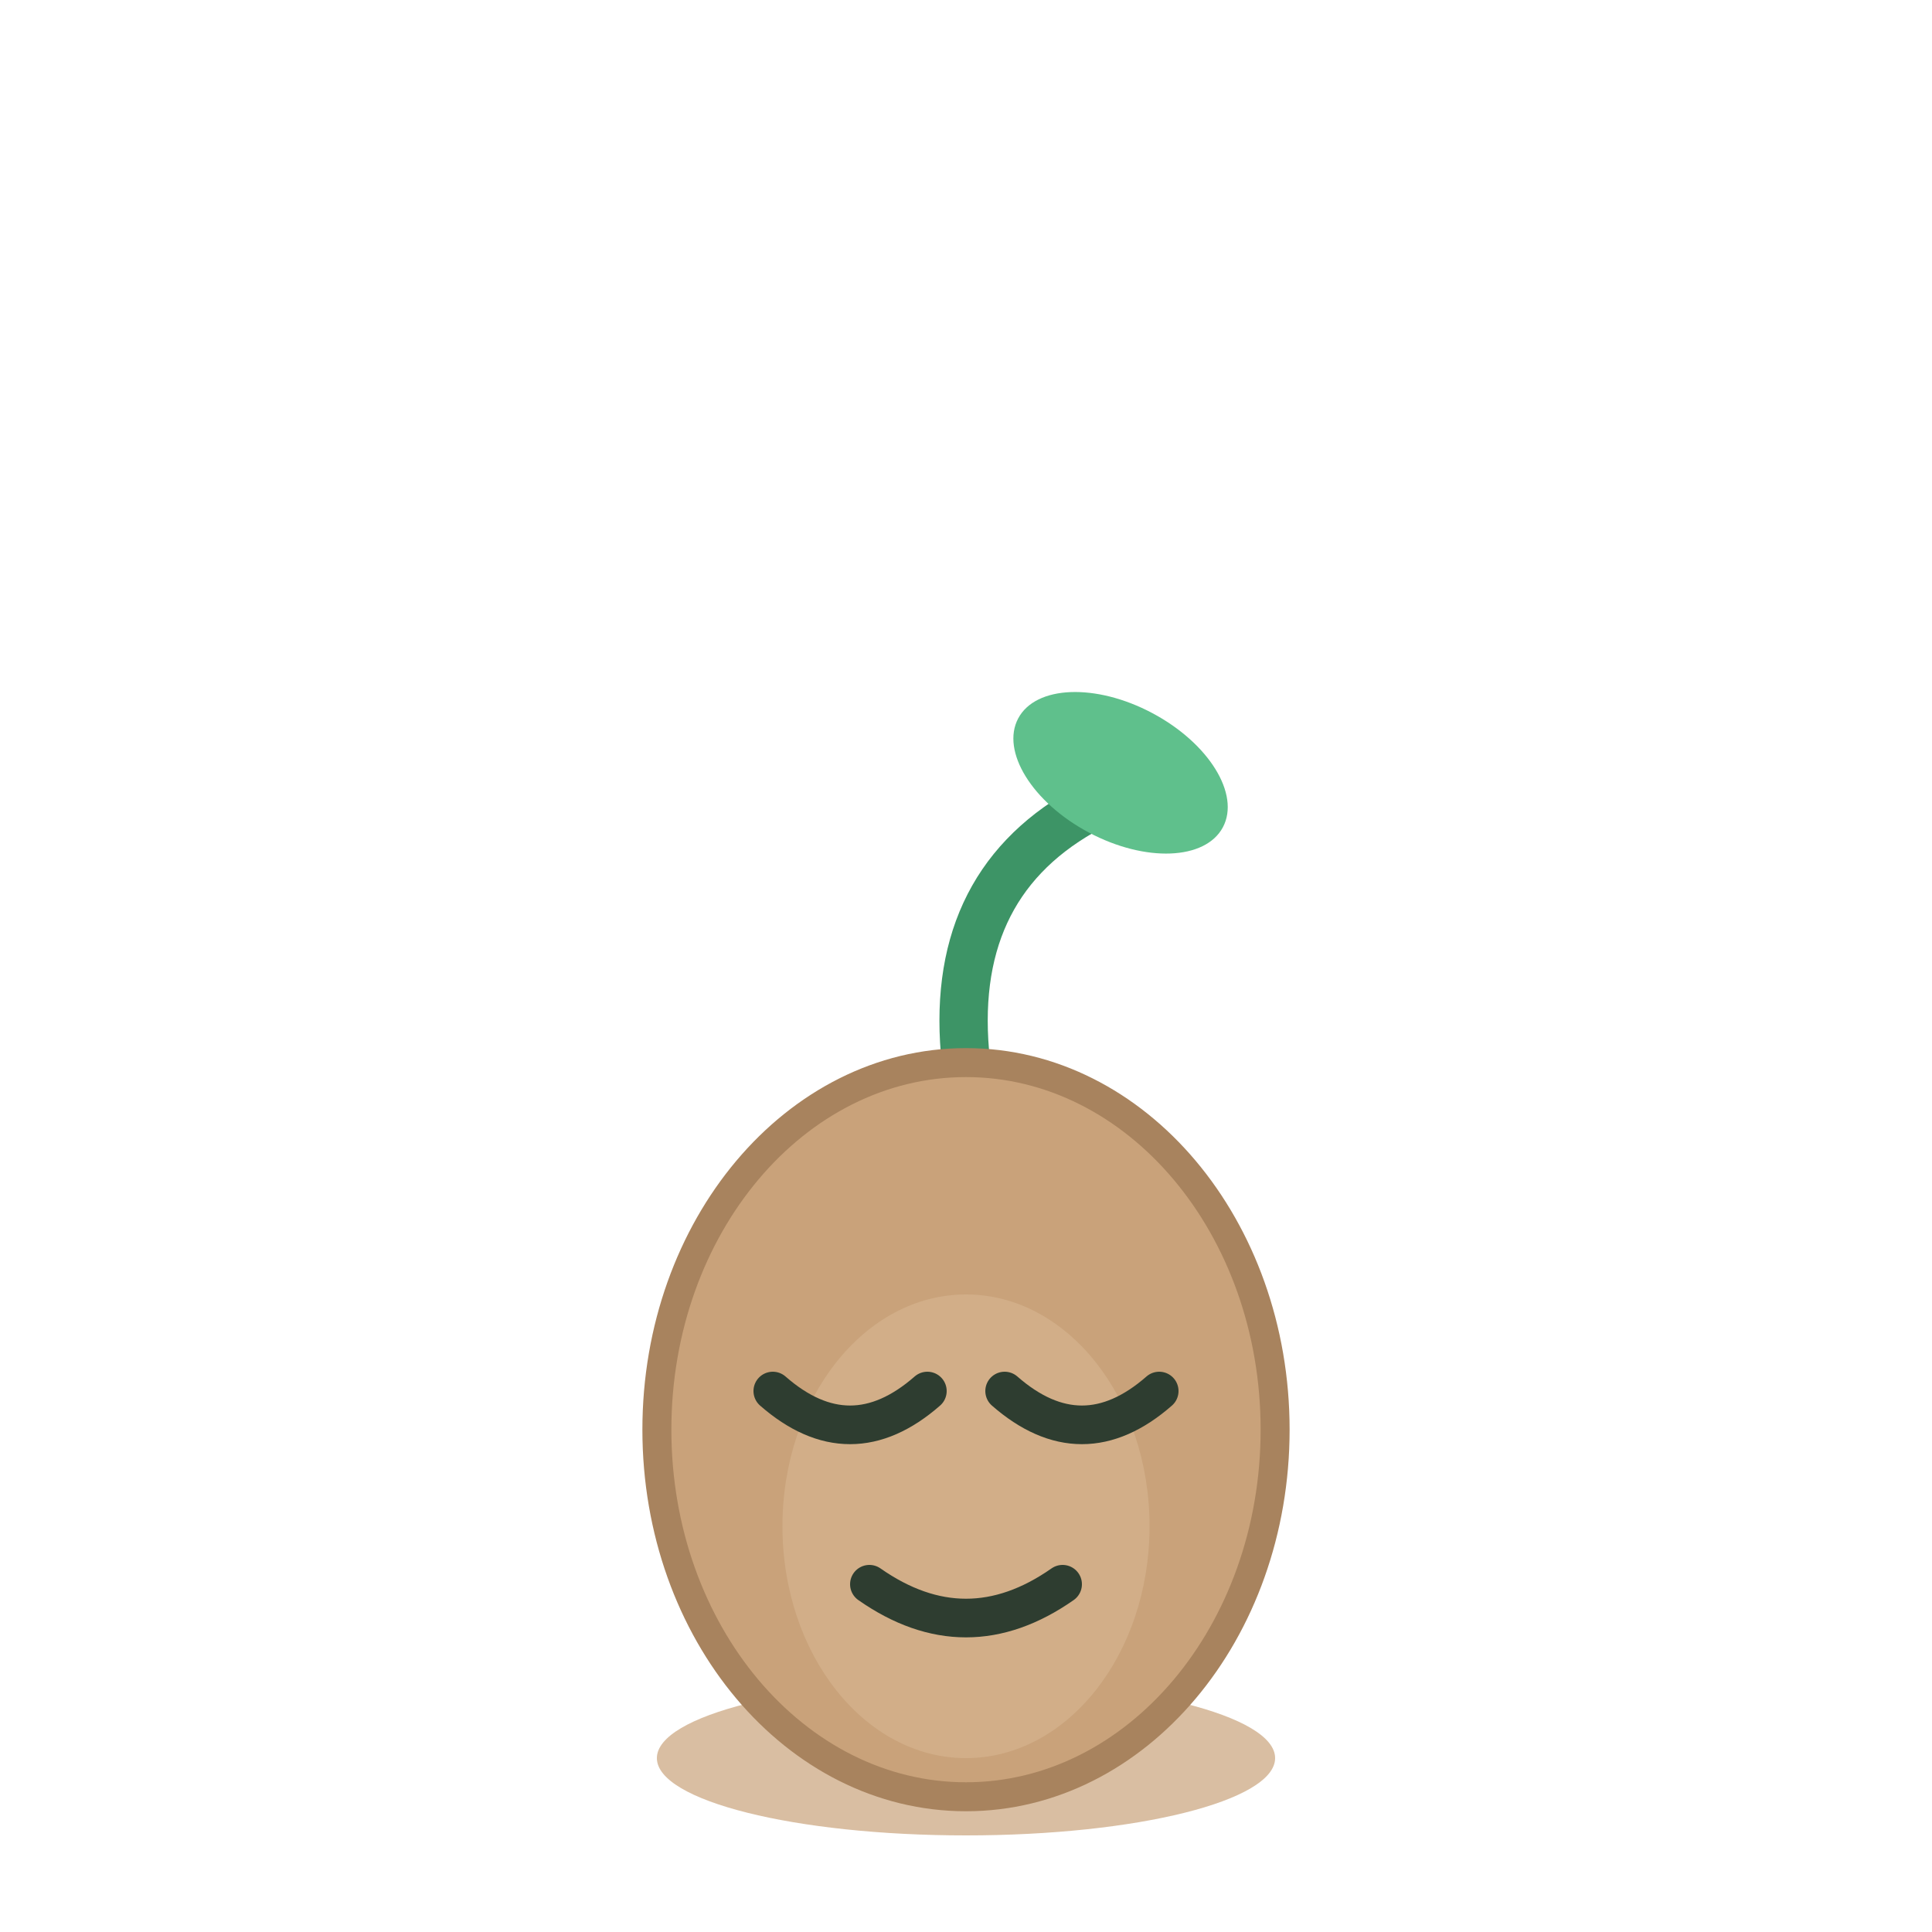
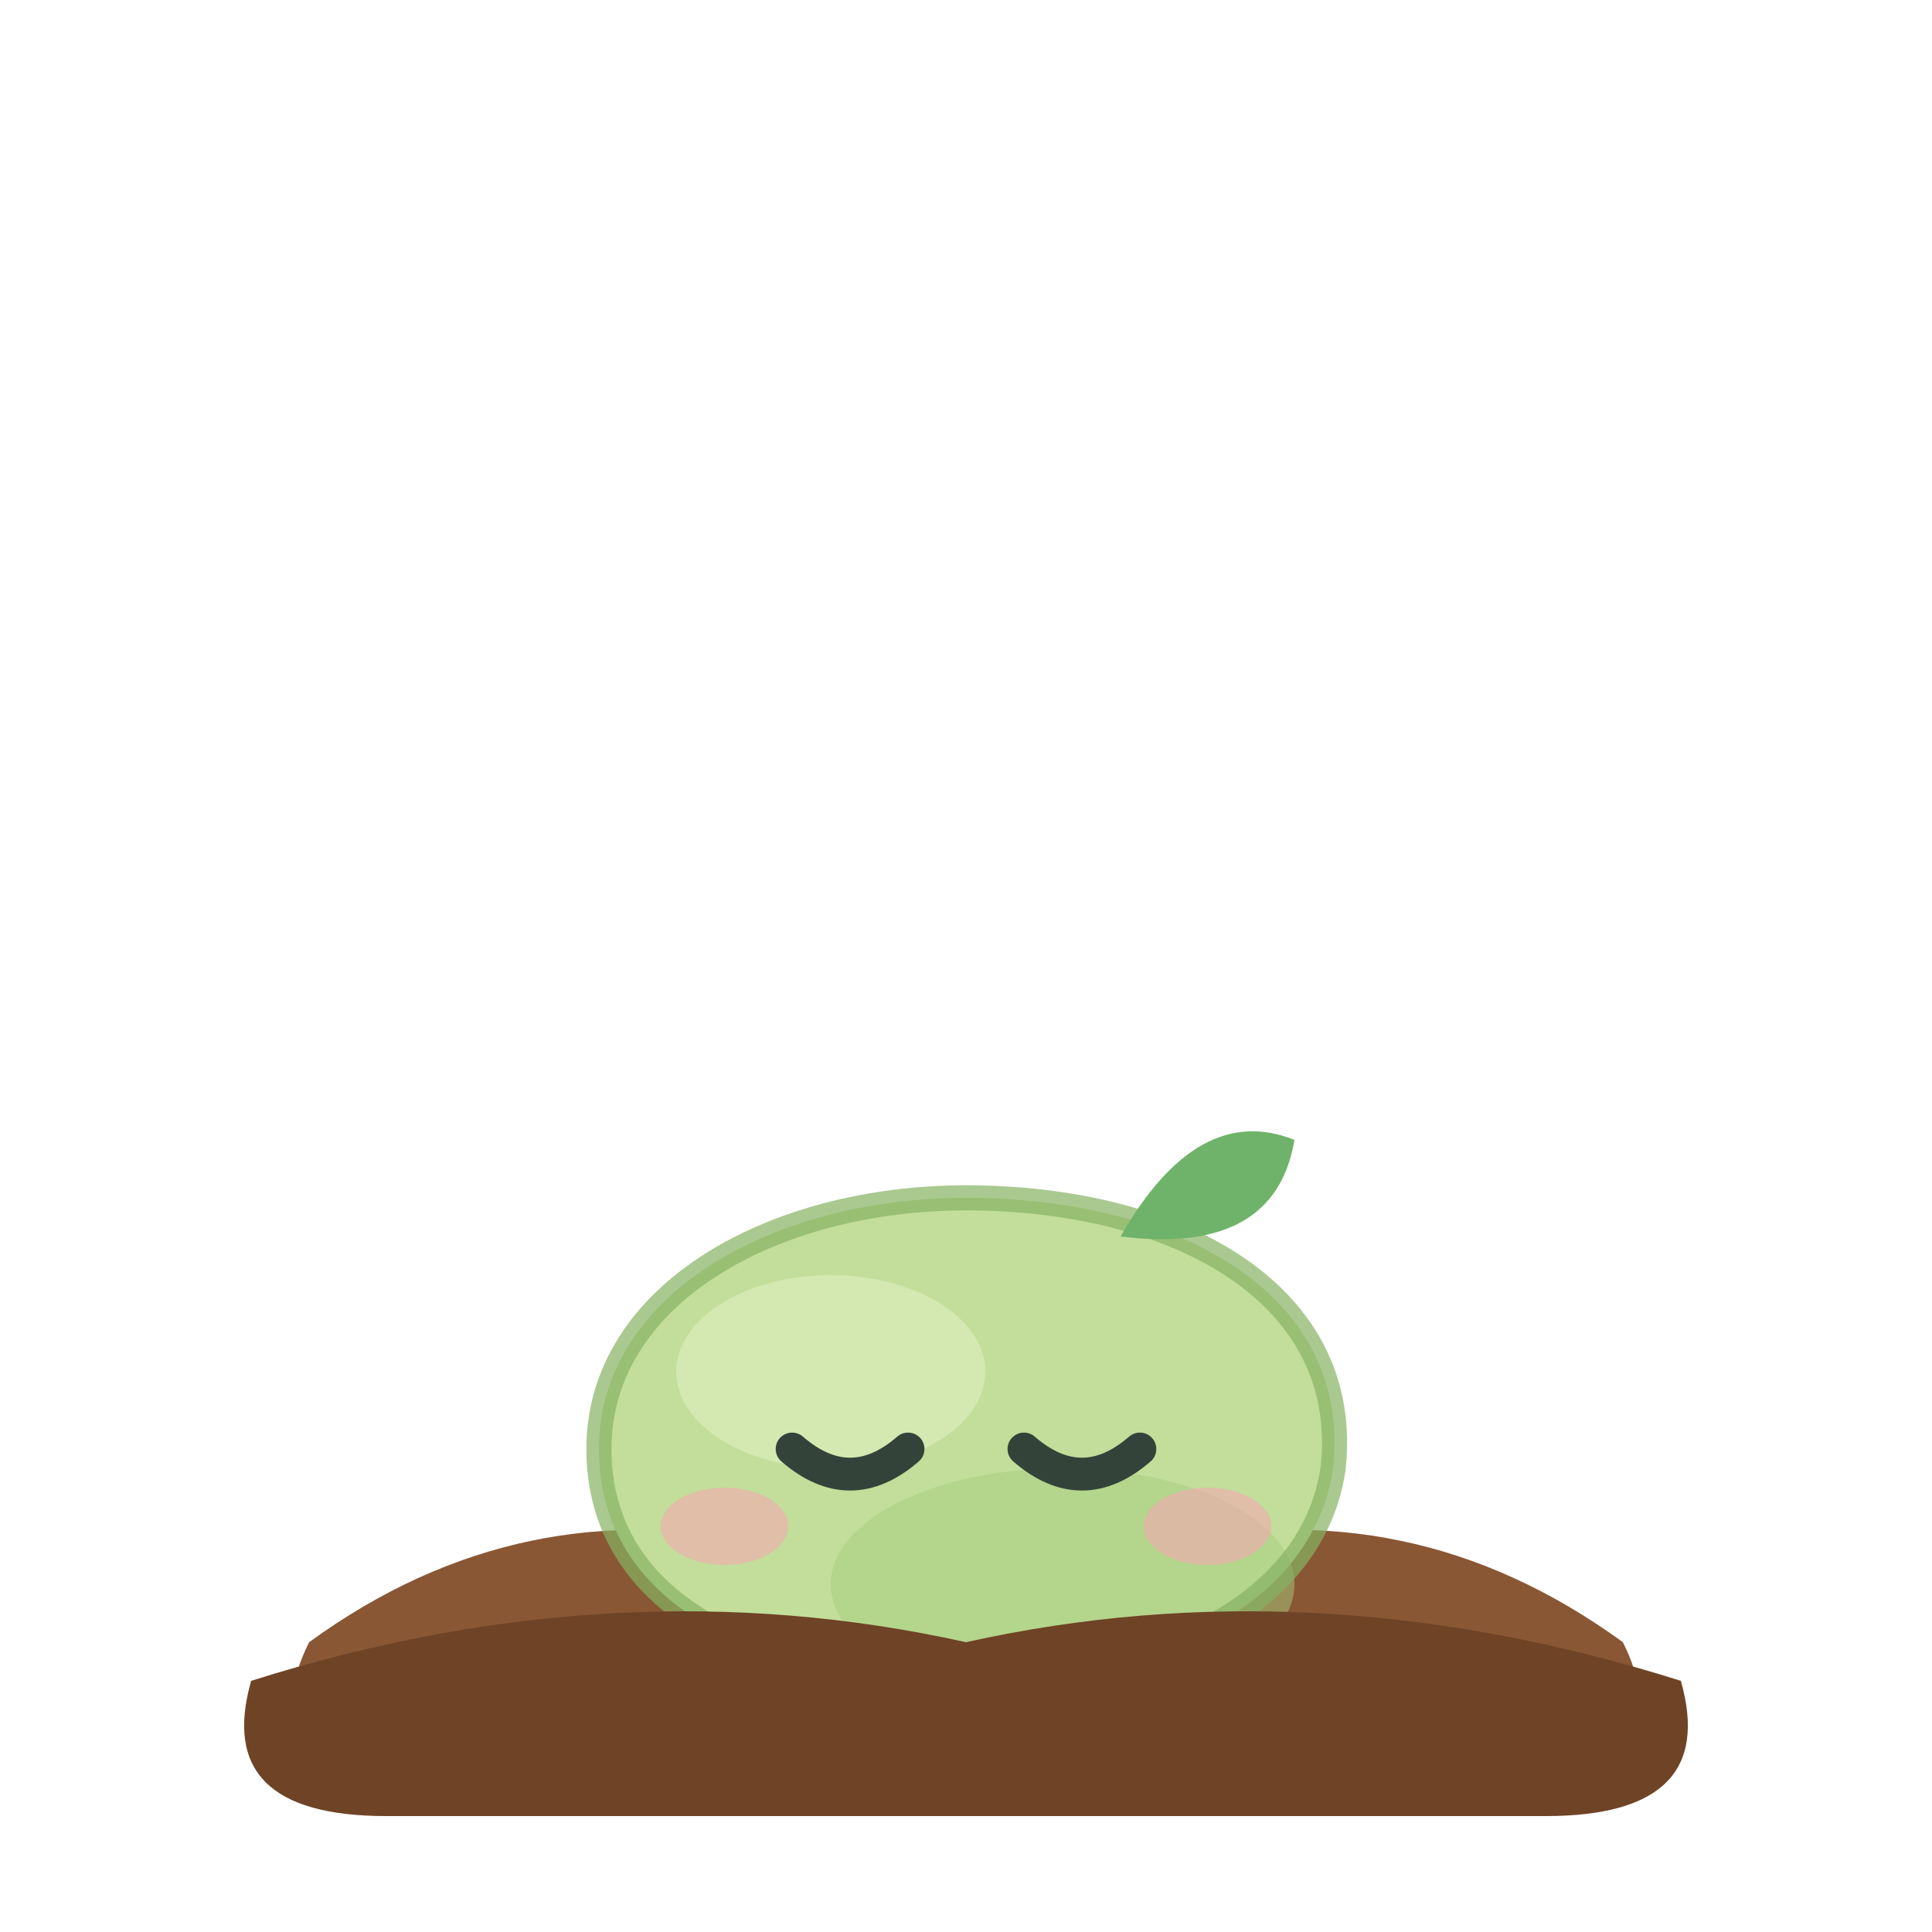
<svg xmlns="http://www.w3.org/2000/svg" viewBox="0 0 100 100">
-   <ellipse cx="50" cy="91" rx="16" ry="4" fill="#C9A27A" opacity="0.7" />
-   <path d="M50,55 q-1,-9 6,-13" fill="none" stroke="#3D9466" stroke-width="2.5" stroke-linecap="round" />
-   <ellipse cx="58" cy="40" rx="6" ry="3.5" fill="#5FC08C" transform="rotate(28 58 40)" />
-   <ellipse cx="50" cy="74" rx="16" ry="19" fill="#C9A27A" stroke="#A8835E" stroke-width="1.5" />
-   <ellipse cx="50" cy="79" rx="9.5" ry="12" fill="#D8B894" opacity="0.55" />
-   <path d="M40,72 q4,3.5 8,0" fill="none" stroke="#2E3D30" stroke-width="2" stroke-linecap="round" />
-   <path d="M52,72 q4,3.5 8,0" fill="none" stroke="#2E3D30" stroke-width="2" stroke-linecap="round" />
-   <path d="M45,82 q5,3.5 10,0" fill="none" stroke="#2E3D30" stroke-width="2" stroke-linecap="round" />
+   <ellipse cx="50" cy="87" rx="29" ry="5" fill="#5a3a22" opacity=".16" />
+   <path d="M16,85 Q27,77 40,80 Q50,75 60,80 Q73,77 84,85 Q87,91 79,91 L21,91 Q13,91 16,85 Z" fill="#8a5734" />
+   <path d="M31,75 C31,67 40,62 50,62 C61,62 70,67 69,76 C68,83 60,87 50,87 C39,87 31,83 31,75 Z" fill="#c2de9a" />
+   <ellipse cx="43" cy="71" rx="8" ry="5" fill="#dcedba" opacity=".7" />
+   <ellipse cx="55" cy="82" rx="12" ry="6" fill="#a6cc7e" opacity=".5" />
+   <path d="M31,75 C31,67 40,62 50,62 C61,62 70,67 69,76 C68,83 60,87 50,87 C39,87 31,83 31,75 Z" fill="none" stroke="#86b262" stroke-width="1.3" opacity=".7" />
+   <path d="M58,64 q4,-7 9,-5 q-1,6 -9,5 Z" fill="#6fb36a" />
+   <path d="M41,75 q3,2.6 6,0" fill="none" stroke="#34433a" stroke-width="1.7" stroke-linecap="round" />
+   <path d="M53,75 q3,2.6 6,0" fill="none" stroke="#34433a" stroke-width="1.7" stroke-linecap="round" />
+   <ellipse cx="37.5" cy="79" rx="3.3" ry="2" fill="#f4a9b0" opacity=".6" />
+   <ellipse cx="62.5" cy="79" rx="3.3" ry="2" fill="#f4a9b0" opacity=".6" />
+   <path d="M13,87 Q32,81 50,85 Q68,81 87,87 Q89,94 80,94 L20,94 Q11,94 13,87 Z" fill="#6e4326" />
</svg>
